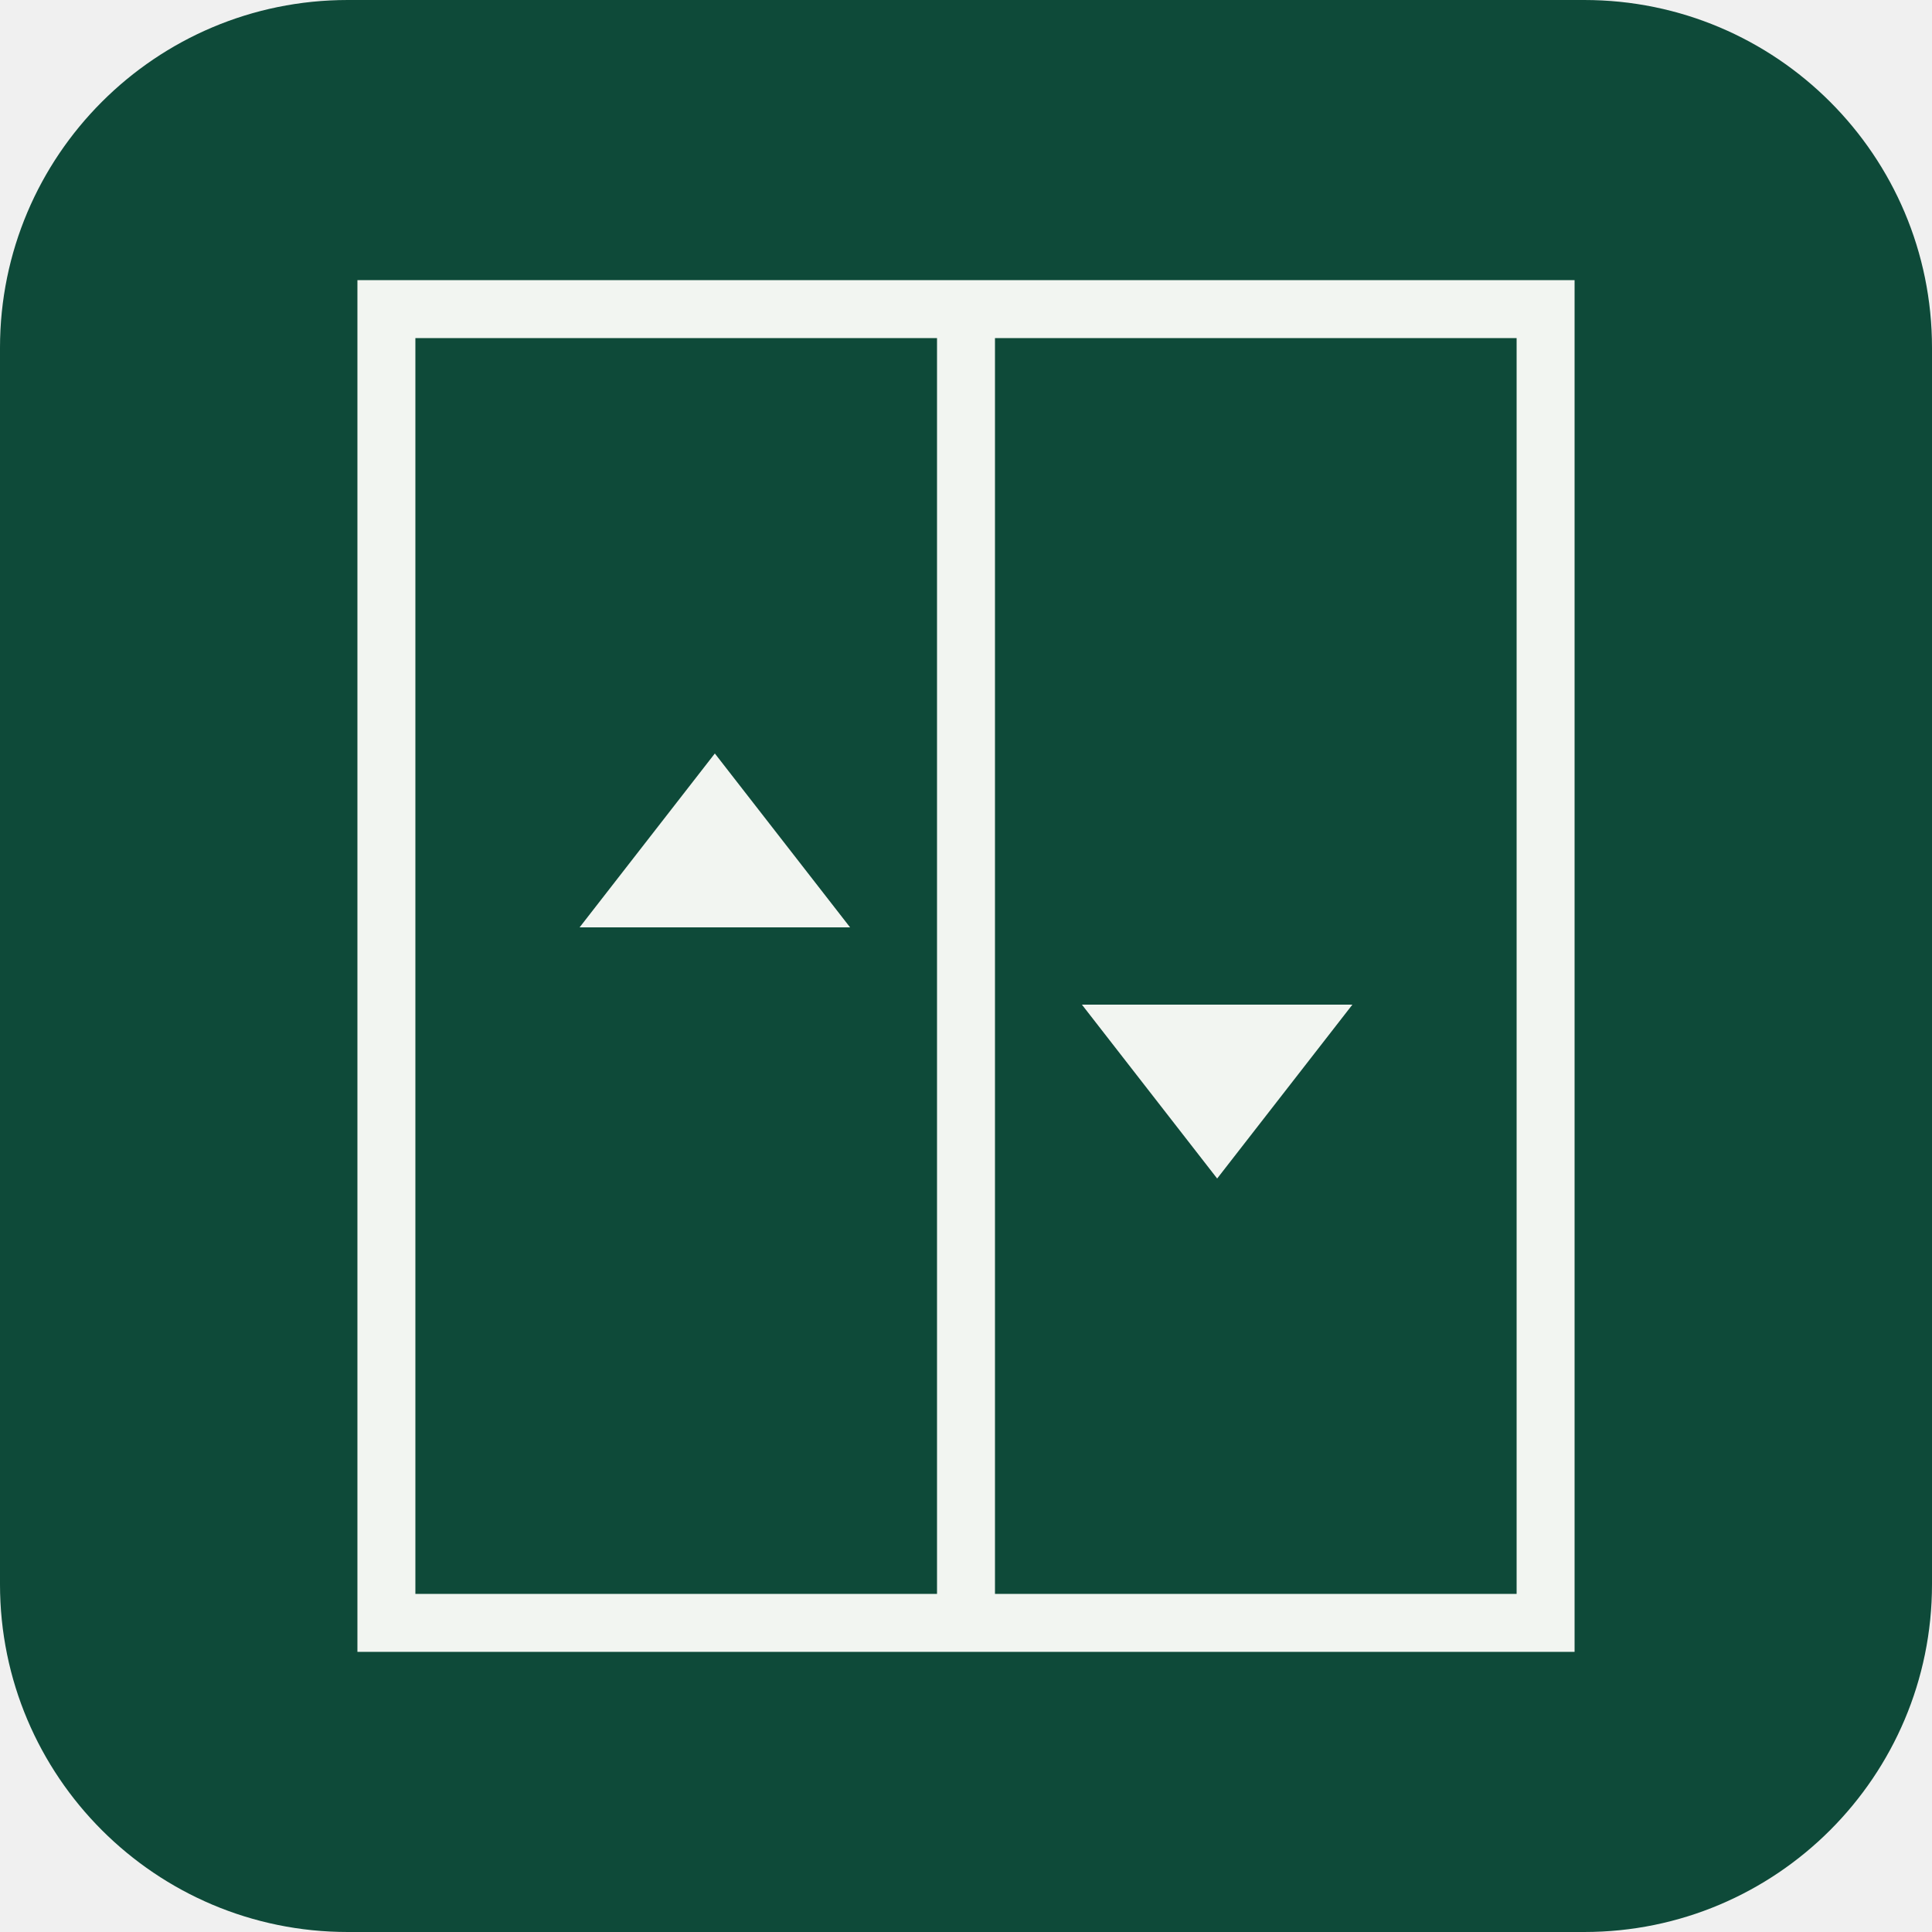
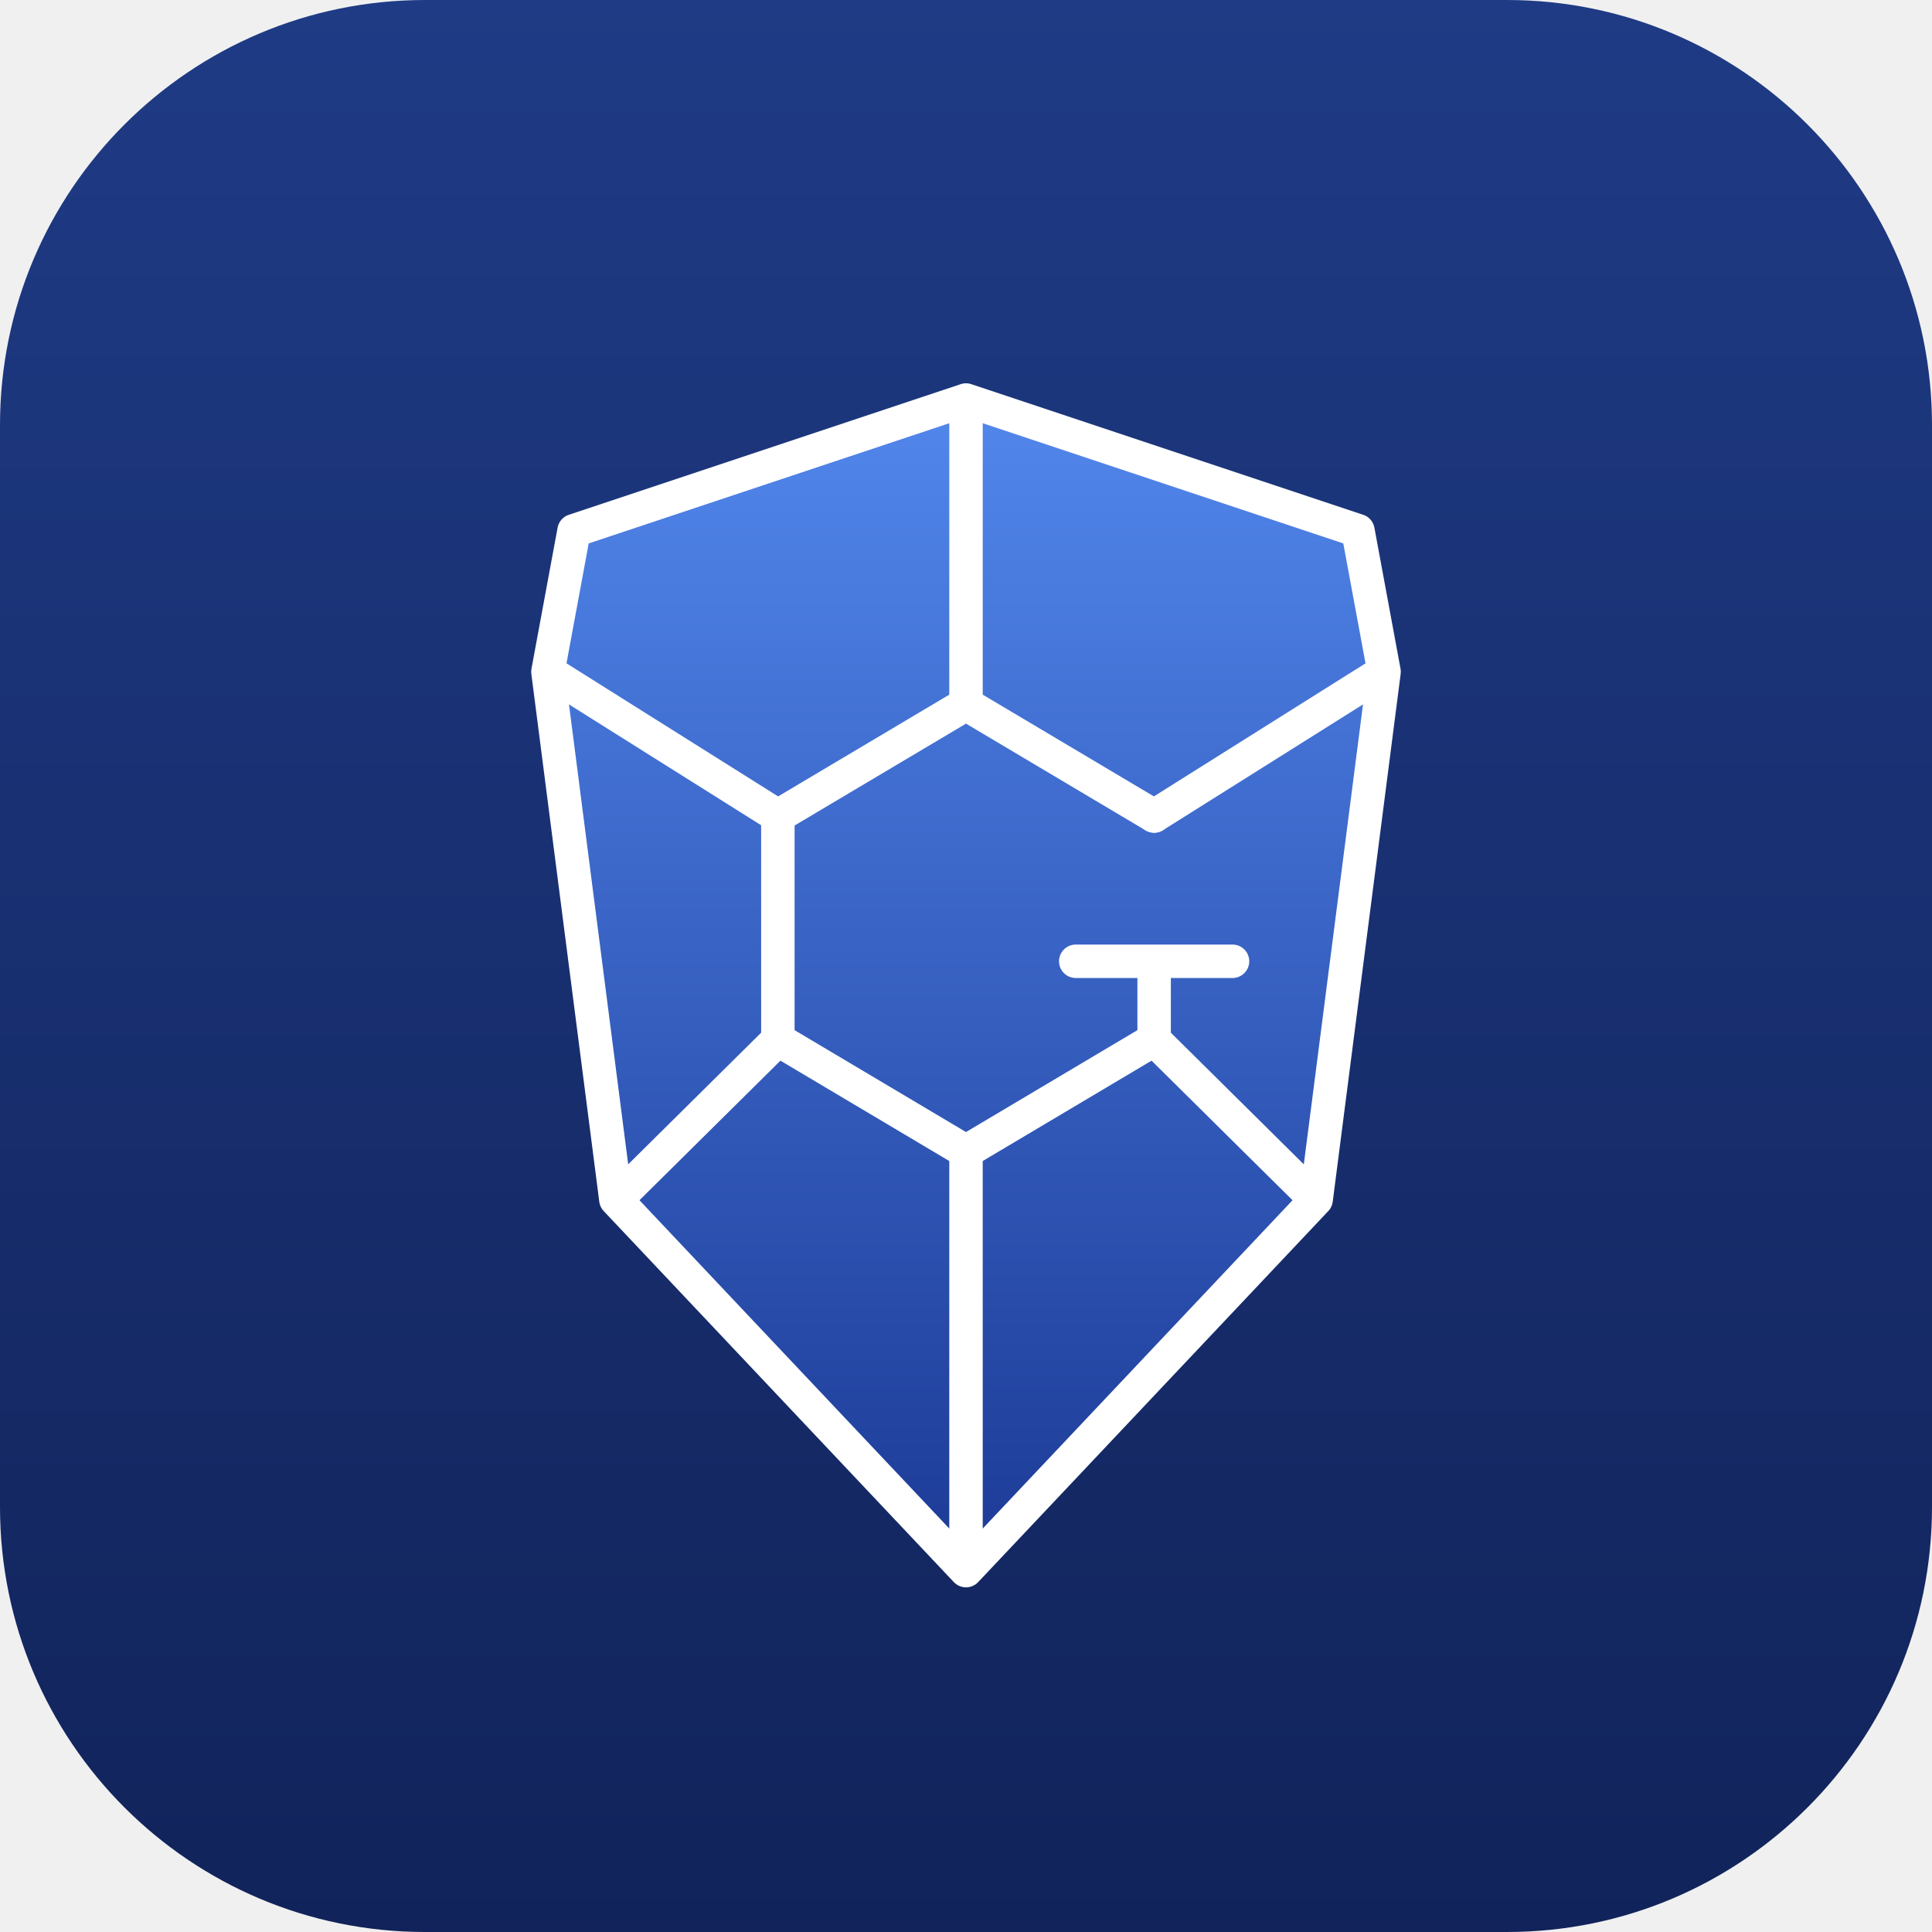
<svg xmlns="http://www.w3.org/2000/svg" viewBox="0 0 100 100">
-   <rect width="100" height="100" rx="18" fill="#0E4A39" />
-   <g fill="none" stroke="#F2F5F1" stroke-width="3">
-     <rect x="20" y="16" width="60" height="68" />
-     <path d="M50 16v68" />
+   <defs>
+     <linearGradient id="g" x1="0" y1="0" x2="0" y2="1">
+       <stop offset="0" stop-color="#5287EC" />
+       <stop offset="1" stop-color="#1C3A96" />
+     </linearGradient>
+     <linearGradient id="bg" x1="0" y1="0" x2="0" y2="1">
+       <stop offset="0" stop-color="#1F3B85" />
+       <stop offset="1" stop-color="#11235A" />
+     </linearGradient>
+     <clipPath id="c">
+       <path d="M50 5L87.5 17.5L90 31L83.5 81.5L50 117L16.5 81.5L10 31L12.5 17.5Z" />
+     </clipPath>
+   </defs>
+   <rect width="100" height="100" rx="22" fill="url(#bg)" />
+   <g transform="translate(22.95082 18) scale(0.5409836)">
+     <path d="M50 5L87.5 17.5L90 31L83.5 81.5L50 117L16.5 81.5L10 31L12.5 17.5Z" fill="url(#g)" stroke="url(#g)" stroke-width="3" stroke-linejoin="round" />
+     <g clip-path="url(#c)" fill="none" stroke="#fff" stroke-width="3.2" stroke-linejoin="round" stroke-linecap="round">
+       <path d="M50 34.1V0M32 44.8L5.6 28.2M68 44.8L94.4 28.2M32 66.2L11.9 86.1M68 66.2L88.1 86.1M50 76.9V122" />
+       <path d="M68 44.8L50 34.1L32 44.8V66.2L50 76.9L68 66.2V58.7M60.5 58.7H75.5" />
+     </g>
+     <path d="M50 5L87.5 17.5L90 31L83.5 81.5L50 117L16.5 81.5L10 31L12.5 17.5Z" fill="none" stroke="#fff" stroke-width="3.2" stroke-linejoin="round" />
  </g>
-   <path d="M30 48l7-9 7 9zM56 52l7 9 7-9z" fill="#F2F5F1" />
</svg>
